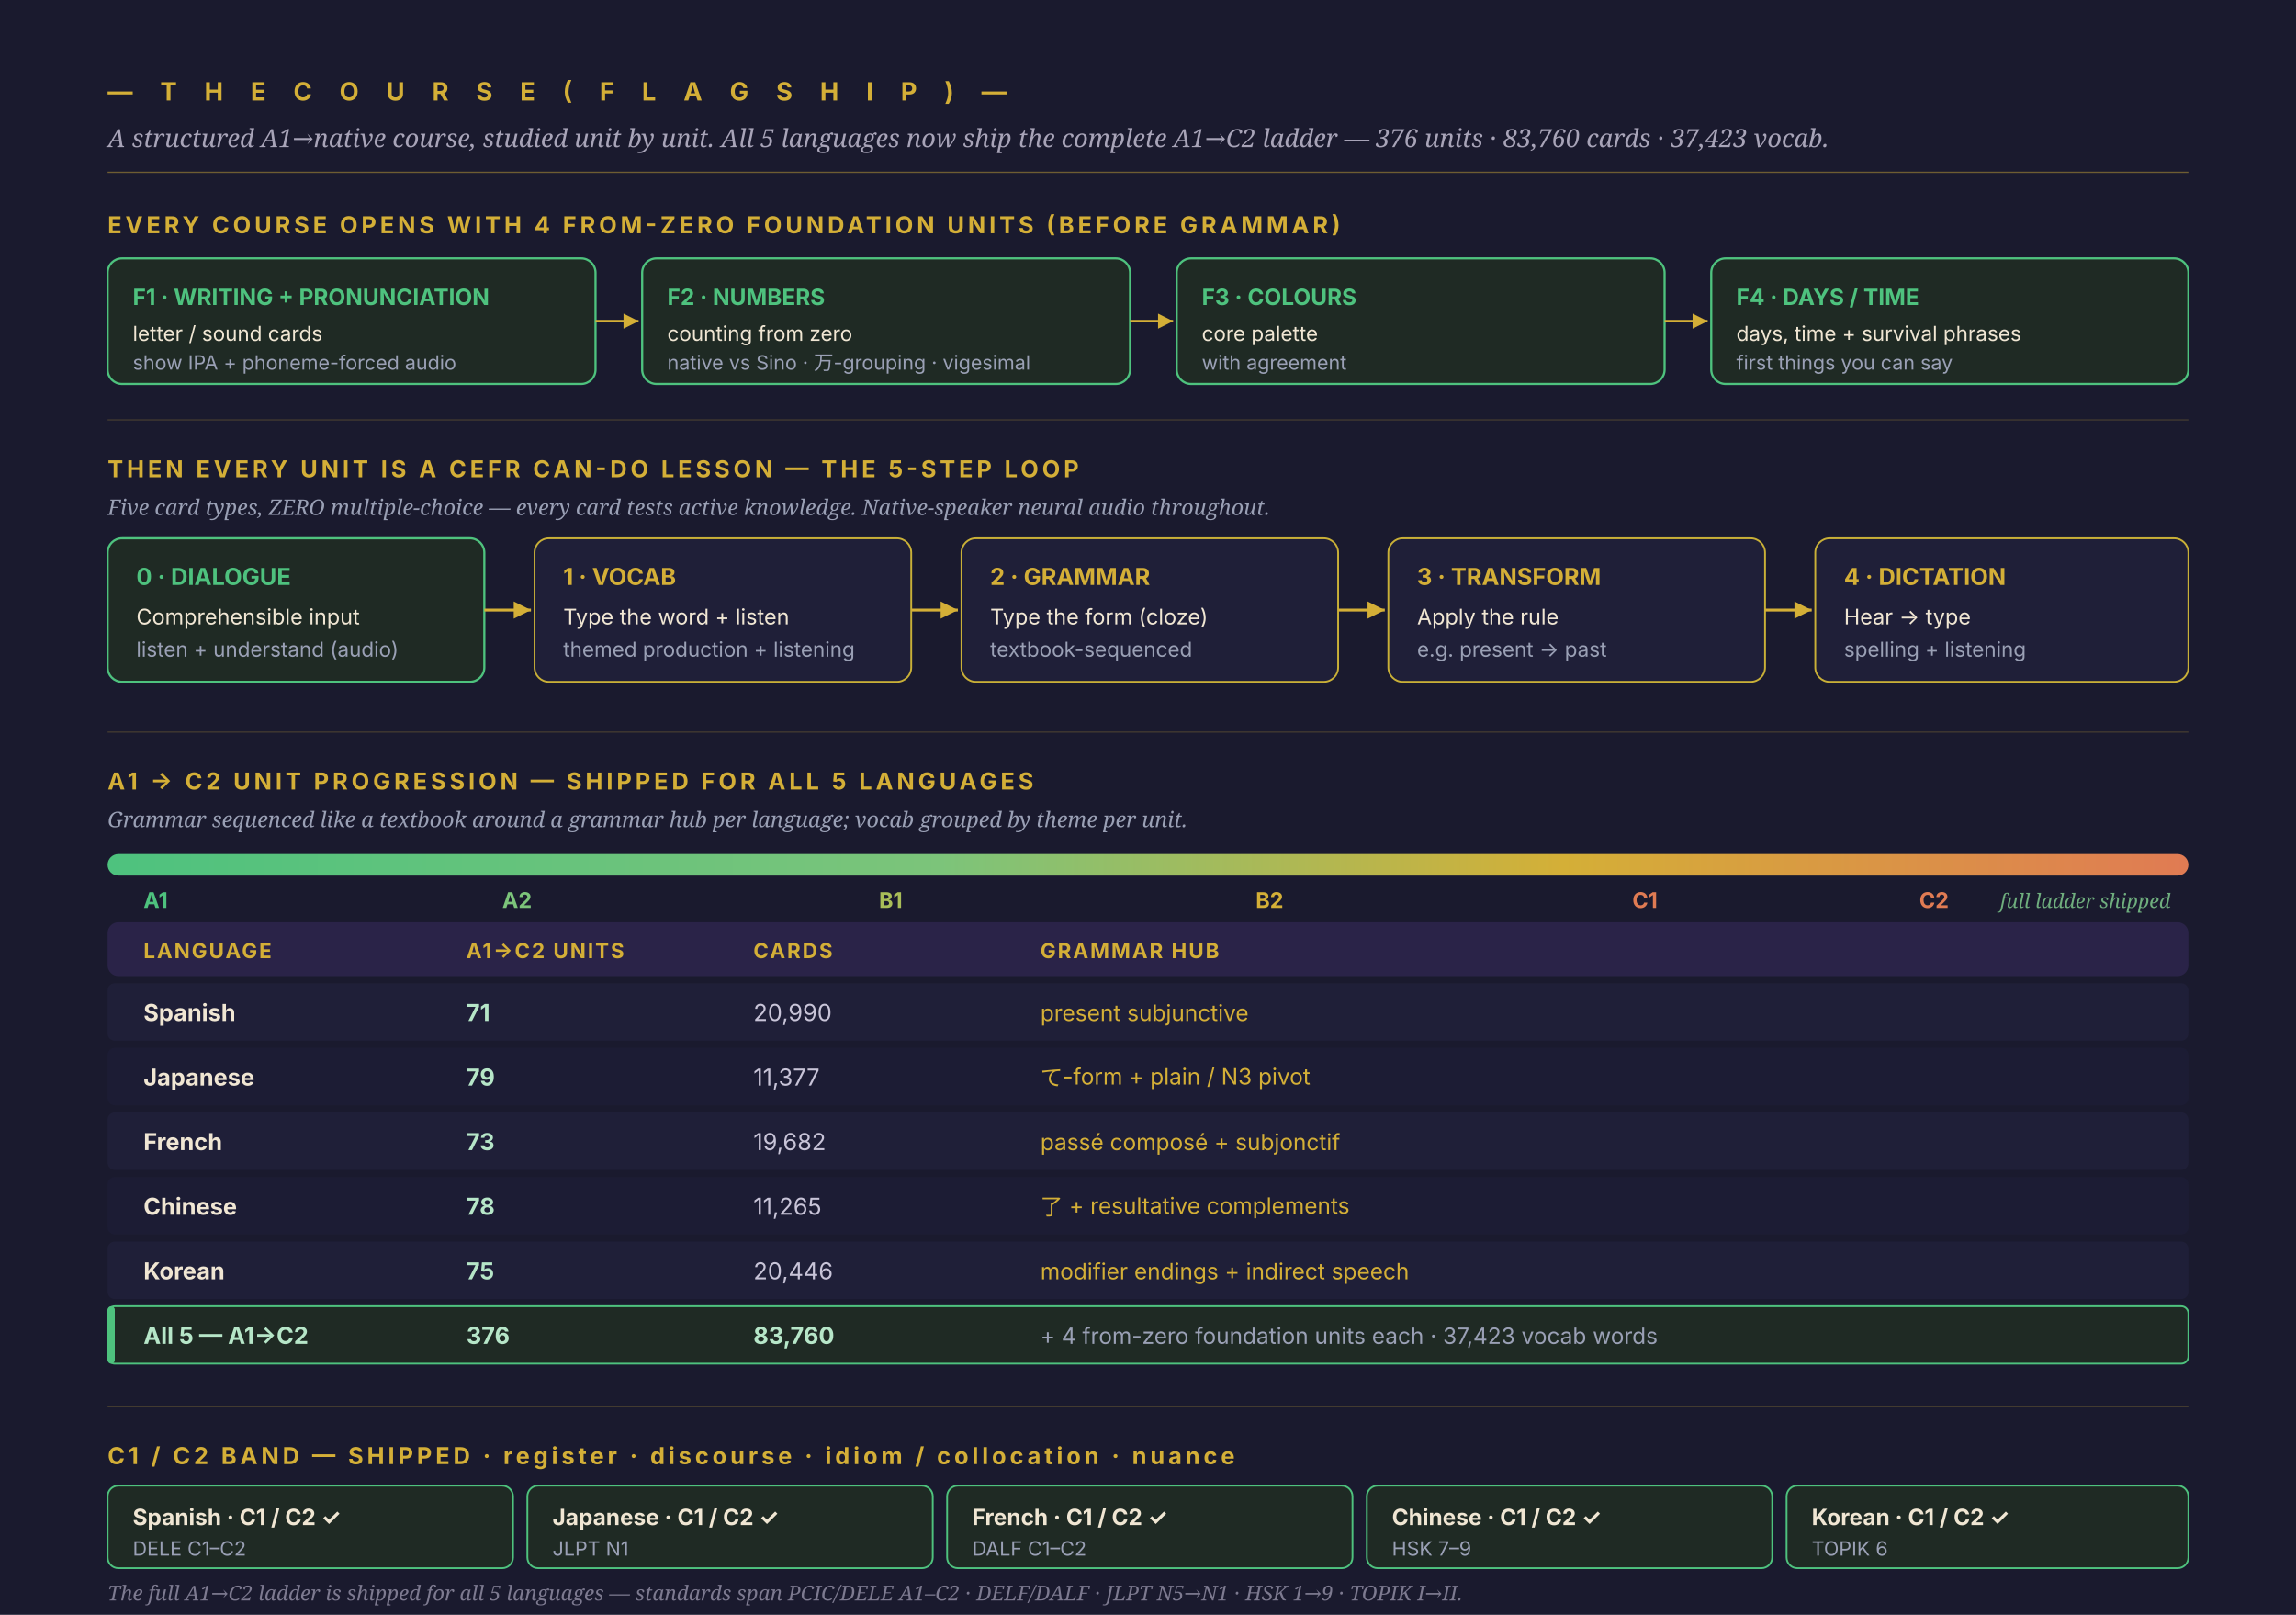
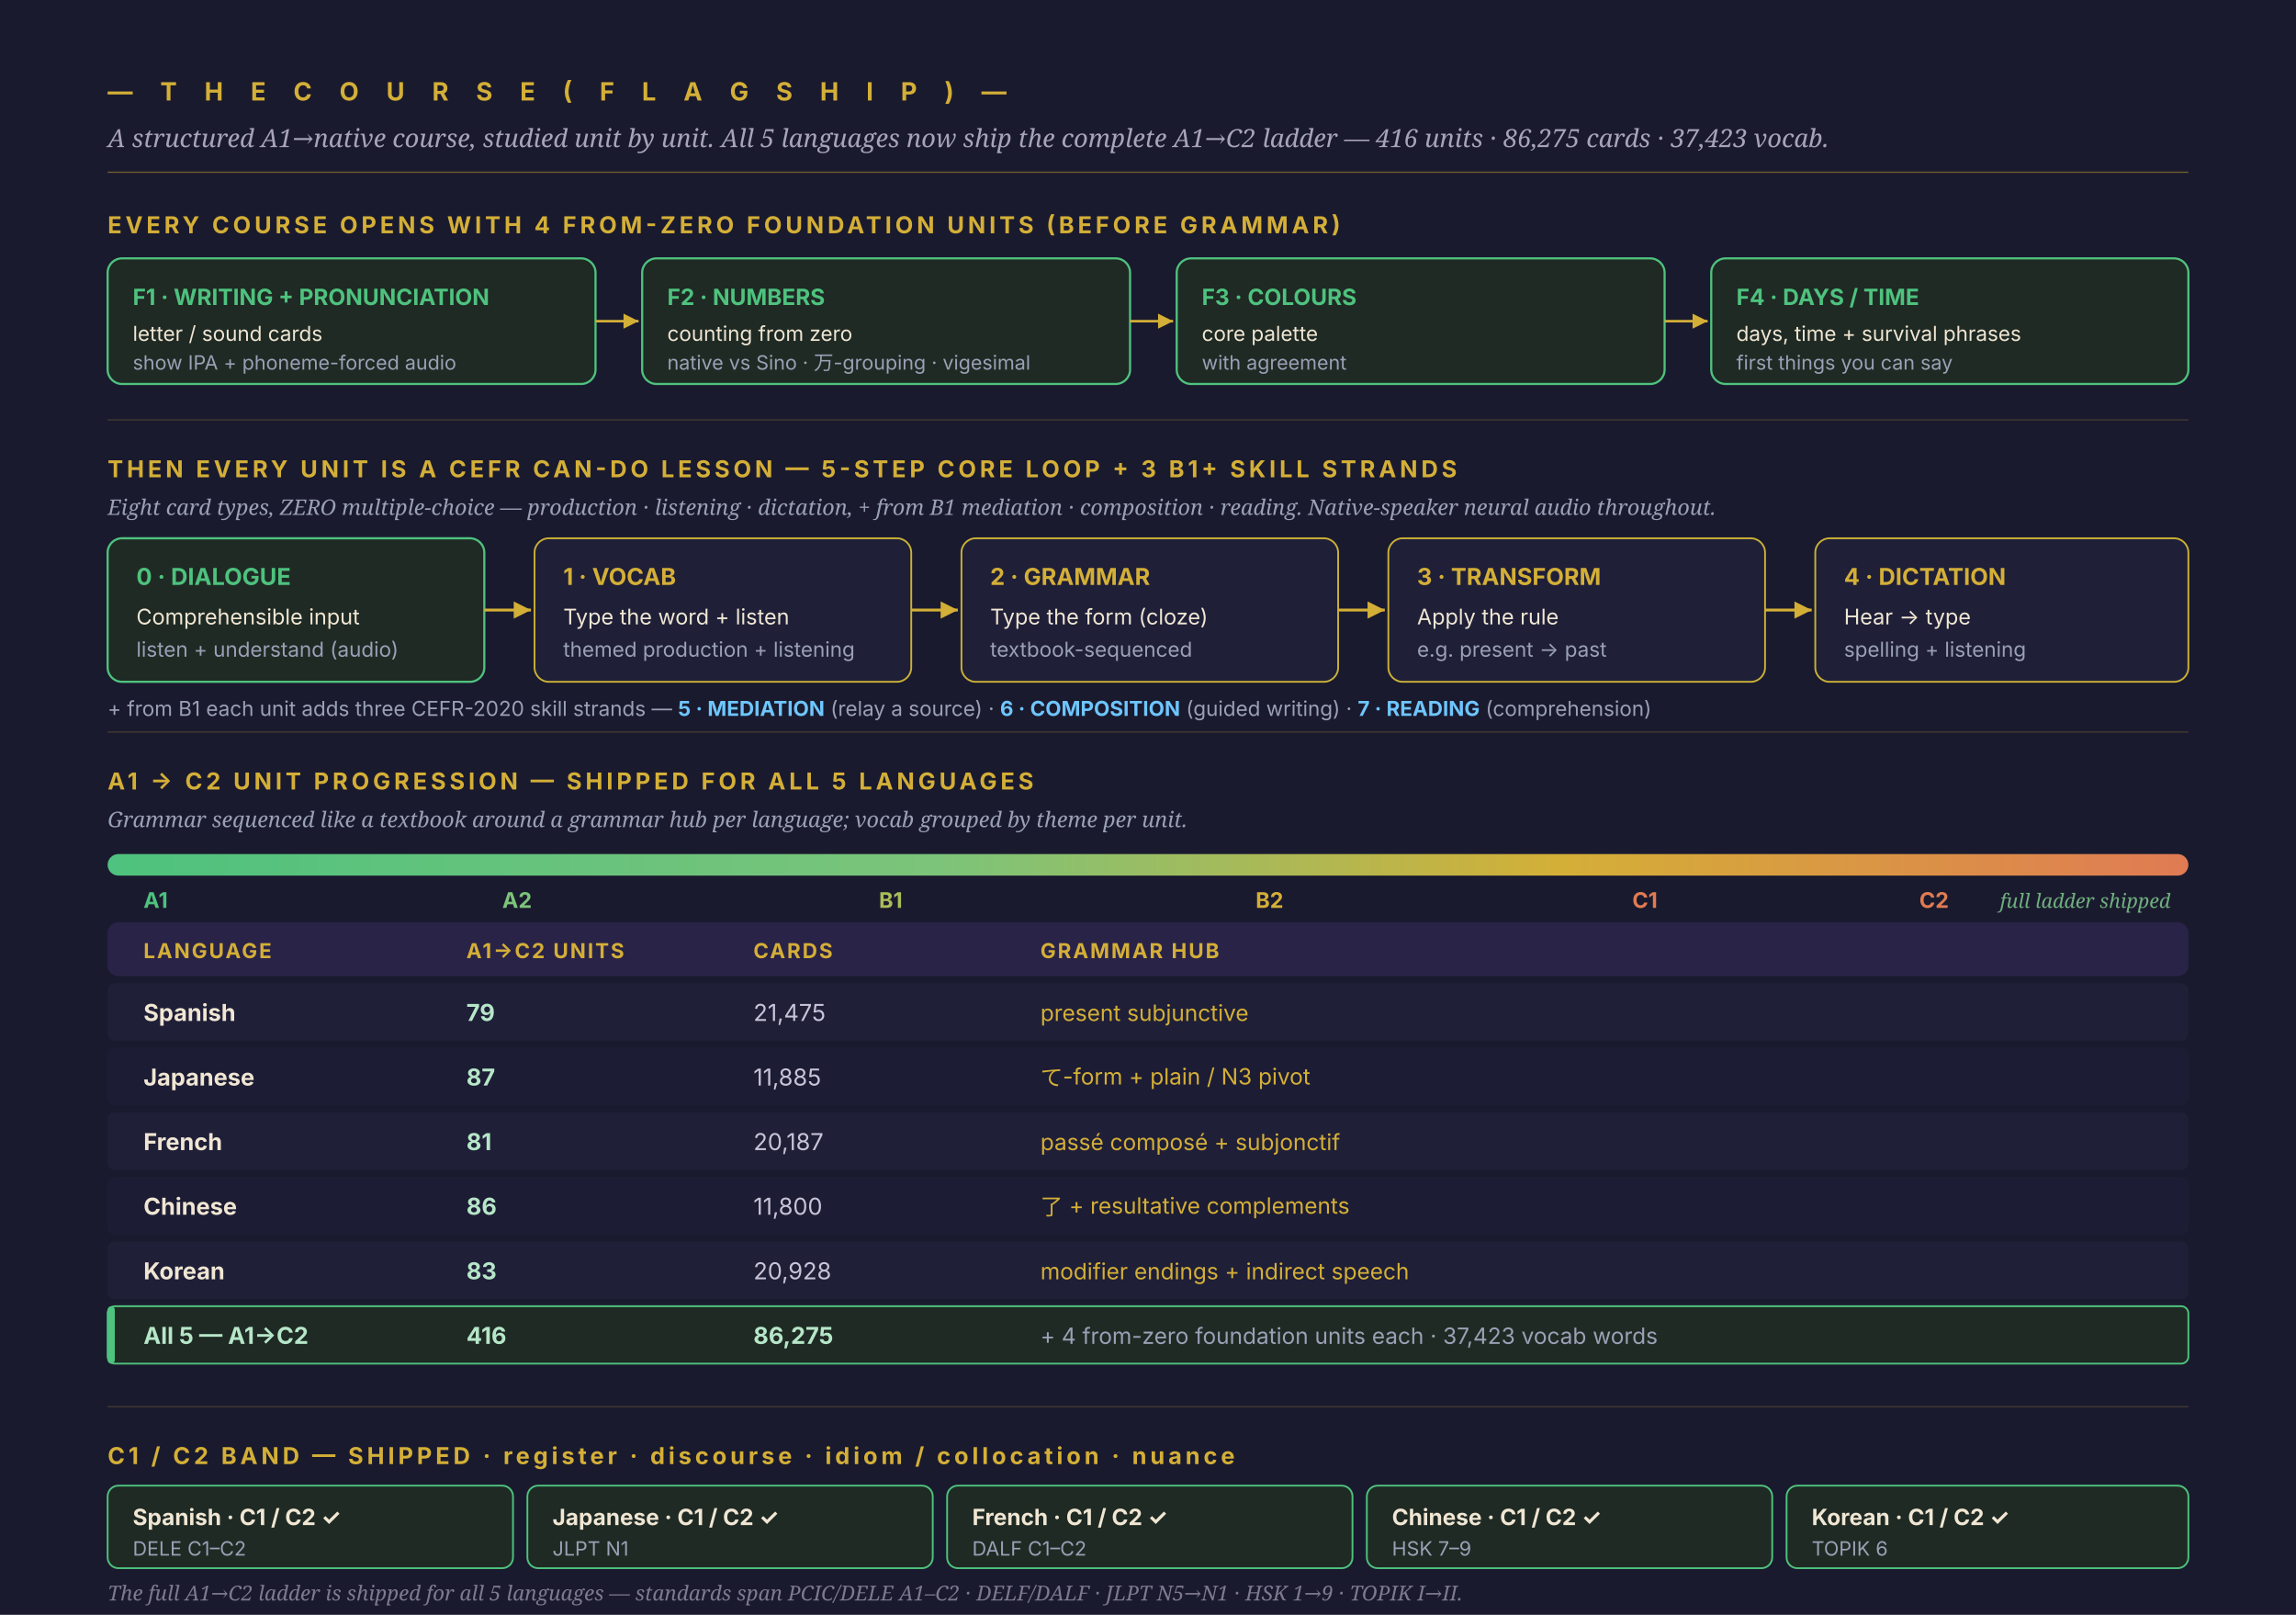
<svg xmlns="http://www.w3.org/2000/svg" viewBox="0 0 1280 900" width="1280" height="900">
  <defs>
    <marker id="cah" markerWidth="10" markerHeight="10" refX="6" refY="3" orient="auto" markerUnits="strokeWidth">
      <path d="M0,0 L6,3 L0,6 Z" fill="#d4af37" />
    </marker>
    <linearGradient id="cefrbar" x1="0" y1="0" x2="1" y2="0">
      <stop offset="0%" stop-color="#4ec27e" />
      <stop offset="40%" stop-color="#7cc47a" />
      <stop offset="70%" stop-color="#d4af37" />
      <stop offset="100%" stop-color="#e07b53" />
    </linearGradient>
  </defs>
  <rect width="1280" height="900" fill="#1a1a2e" />
  <text x="60" y="56" font-family="Inter, 'Segoe UI', sans-serif" font-size="14" font-weight="700" fill="#d4af37" letter-spacing="6">— T H E   C O U R S E   ( F L A G S H I P ) —</text>
-   <text x="60" y="82" font-family="Georgia, serif" font-size="14" font-style="italic" fill="#a8a4b8">A structured A1→native course, studied unit by unit. All 5 languages now ship the complete A1→C2 ladder — 376 units · 83,760 cards · 37,423 vocab.</text>
+   <text x="60" y="82" font-family="Georgia, serif" font-size="14" font-style="italic" fill="#a8a4b8">A structured A1→native course, studied unit by unit. All 5 languages now ship the complete A1→C2 ladder — 416 units · 86,275 cards · 37,423 vocab.</text>
  <line x1="60" y1="96" x2="1220" y2="96" stroke="#d4af37" stroke-width="0.7" opacity="0.45" />
  <text x="60" y="130" font-family="Inter, sans-serif" font-size="13" font-weight="700" fill="#d4af37" letter-spacing="2">EVERY COURSE OPENS WITH 4 FROM-ZERO FOUNDATION UNITS (BEFORE GRAMMAR)</text>
  <g font-family="Inter, 'Segoe UI', sans-serif">
    <g transform="translate(60 144)">
      <rect width="272" height="70" rx="8" fill="#1f2a24" stroke="#4ec27e" stroke-width="1.2" />
      <text x="14" y="26" font-size="12.5" font-weight="700" fill="#4ec27e">F1 · WRITING + PRONUNCIATION</text>
      <text x="14" y="46" font-size="11.5" fill="#f0e6d3">letter / sound cards</text>
      <text x="14" y="62" font-size="11" fill="#9aa0b5">show IPA + phoneme-forced audio</text>
    </g>
    <line x1="332" y1="179" x2="356" y2="179" stroke="#d4af37" stroke-width="1.4" marker-end="url(#cah)" />
    <g transform="translate(358 144)">
      <rect width="272" height="70" rx="8" fill="#1f2a24" stroke="#4ec27e" stroke-width="1.2" />
      <text x="14" y="26" font-size="12.5" font-weight="700" fill="#4ec27e">F2 · NUMBERS</text>
      <text x="14" y="46" font-size="11.5" fill="#f0e6d3">counting from zero</text>
      <text x="14" y="62" font-size="11" fill="#9aa0b5">native vs Sino · 万-grouping · vigesimal</text>
    </g>
    <line x1="630" y1="179" x2="654" y2="179" stroke="#d4af37" stroke-width="1.4" marker-end="url(#cah)" />
    <g transform="translate(656 144)">
      <rect width="272" height="70" rx="8" fill="#1f2a24" stroke="#4ec27e" stroke-width="1.2" />
      <text x="14" y="26" font-size="12.5" font-weight="700" fill="#4ec27e">F3 · COLOURS</text>
      <text x="14" y="46" font-size="11.5" fill="#f0e6d3">core palette</text>
      <text x="14" y="62" font-size="11" fill="#9aa0b5">with agreement</text>
    </g>
    <line x1="928" y1="179" x2="952" y2="179" stroke="#d4af37" stroke-width="1.4" marker-end="url(#cah)" />
    <g transform="translate(954 144)">
      <rect width="266" height="70" rx="8" fill="#1f2a24" stroke="#4ec27e" stroke-width="1.2" />
      <text x="14" y="26" font-size="12.5" font-weight="700" fill="#4ec27e">F4 · DAYS / TIME</text>
      <text x="14" y="46" font-size="11.5" fill="#f0e6d3">days, time + survival phrases</text>
      <text x="14" y="62" font-size="11" fill="#9aa0b5">first things you can say</text>
    </g>
  </g>
  <line x1="60" y1="234" x2="1220" y2="234" stroke="#d4af37" stroke-width="0.5" opacity="0.3" />
-   <text x="60" y="266" font-family="Inter, sans-serif" font-size="13" font-weight="700" fill="#d4af37" letter-spacing="2">THEN EVERY UNIT IS A CEFR CAN-DO LESSON — THE 5-STEP LOOP</text>
-   <text x="60" y="287" font-family="Georgia, serif" font-size="12" font-style="italic" fill="#9aa0b5">Five card types, ZERO multiple-choice — every card tests active knowledge. Native-speaker neural audio throughout.</text>
+   <text x="60" y="266" font-family="Inter, sans-serif" font-size="13" font-weight="700" fill="#d4af37" letter-spacing="2">THEN EVERY UNIT IS A CEFR CAN-DO LESSON — 5-STEP CORE LOOP + 3 B1+ SKILL STRANDS</text>
+   <text x="60" y="287" font-family="Georgia, serif" font-size="12" font-style="italic" fill="#9aa0b5">Eight card types, ZERO multiple-choice — production · listening · dictation, + from B1 mediation · composition · reading. Native-speaker neural audio throughout.</text>
  <g font-family="Inter, 'Segoe UI', sans-serif">
    <g transform="translate(60 300)">
      <rect width="210" height="80" rx="8" fill="#1f2a24" stroke="#4ec27e" stroke-width="1.2" />
      <text x="16" y="26" font-size="13" font-weight="700" fill="#4ec27e">0 · DIALOGUE</text>
      <text x="16" y="48" font-size="12" fill="#f0e6d3">Comprehensible input</text>
      <text x="16" y="66" font-size="11.5" fill="#9aa0b5">listen + understand (audio)</text>
    </g>
    <line x1="270" y1="340" x2="296" y2="340" stroke="#d4af37" stroke-width="1.6" marker-end="url(#cah)" />
    <g transform="translate(298 300)">
      <rect width="210" height="80" rx="8" fill="#1f1f38" stroke="#c9b037" stroke-width="1" />
      <text x="16" y="26" font-size="13" font-weight="700" fill="#d4af37">1 · VOCAB</text>
      <text x="16" y="48" font-size="12" fill="#f0e6d3">Type the word + listen</text>
      <text x="16" y="66" font-size="11.5" fill="#9aa0b5">themed production + listening</text>
    </g>
    <line x1="508" y1="340" x2="534" y2="340" stroke="#d4af37" stroke-width="1.6" marker-end="url(#cah)" />
    <g transform="translate(536 300)">
      <rect width="210" height="80" rx="8" fill="#1f1f38" stroke="#c9b037" stroke-width="1" />
      <text x="16" y="26" font-size="13" font-weight="700" fill="#d4af37">2 · GRAMMAR</text>
      <text x="16" y="48" font-size="12" fill="#f0e6d3">Type the form (cloze)</text>
      <text x="16" y="66" font-size="11.5" fill="#9aa0b5">textbook-sequenced</text>
    </g>
    <line x1="746" y1="340" x2="772" y2="340" stroke="#d4af37" stroke-width="1.6" marker-end="url(#cah)" />
    <g transform="translate(774 300)">
      <rect width="210" height="80" rx="8" fill="#1f1f38" stroke="#c9b037" stroke-width="1" />
      <text x="16" y="26" font-size="13" font-weight="700" fill="#d4af37">3 · TRANSFORM</text>
      <text x="16" y="48" font-size="12" fill="#f0e6d3">Apply the rule</text>
      <text x="16" y="66" font-size="11.5" fill="#9aa0b5">e.g. present → past</text>
    </g>
    <line x1="984" y1="340" x2="1010" y2="340" stroke="#d4af37" stroke-width="1.6" marker-end="url(#cah)" />
    <g transform="translate(1012 300)">
      <rect width="208" height="80" rx="8" fill="#1f1f38" stroke="#c9b037" stroke-width="1" />
      <text x="16" y="26" font-size="13" font-weight="700" fill="#d4af37">4 · DICTATION</text>
      <text x="16" y="48" font-size="12" fill="#f0e6d3">Hear → type</text>
      <text x="16" y="66" font-size="11.5" fill="#9aa0b5">spelling + listening</text>
    </g>
  </g>
+   <text x="60" y="399" font-family="Inter, sans-serif" font-size="11.5" fill="#9aa0b5">+ from B1 each unit adds three CEFR-2020 skill strands — <tspan fill="#6ec6ff" font-weight="700">5 · MEDIATION</tspan> (relay a source) · <tspan fill="#6ec6ff" font-weight="700">6 · COMPOSITION</tspan> (guided writing) · <tspan fill="#6ec6ff" font-weight="700">7 · READING</tspan> (comprehension)</text>
  <line x1="60" y1="408" x2="1220" y2="408" stroke="#d4af37" stroke-width="0.5" opacity="0.3" />
  <text x="60" y="440" font-family="Inter, sans-serif" font-size="13" font-weight="700" fill="#d4af37" letter-spacing="2">A1 → C2 UNIT PROGRESSION — SHIPPED FOR ALL 5 LANGUAGES</text>
  <text x="60" y="461" font-family="Georgia, serif" font-size="12" font-style="italic" fill="#9aa0b5">Grammar sequenced like a textbook around a grammar hub per language; vocab grouped by theme per unit.</text>
  <g transform="translate(60 476)">
    <rect width="1160" height="12" rx="6" fill="url(#cefrbar)" />
    <text x="20" y="30" font-family="Inter, sans-serif" font-size="12" font-weight="700" fill="#4ec27e">A1</text>
    <text x="220" y="30" font-family="Inter, sans-serif" font-size="12" font-weight="700" fill="#7cc47a">A2</text>
    <text x="430" y="30" font-family="Inter, sans-serif" font-size="12" font-weight="700" fill="#a9bd58">B1</text>
    <text x="640" y="30" font-family="Inter, sans-serif" font-size="12" font-weight="700" fill="#d4af37">B2</text>
    <text x="850" y="30" font-family="Inter, sans-serif" font-size="12" font-weight="700" fill="#e07b53">C1</text>
    <text x="1010" y="30" font-family="Inter, sans-serif" font-size="12" font-weight="700" fill="#e07b53">C2</text>
    <text x="1150" y="30" text-anchor="end" font-family="Georgia, serif" font-size="11" font-style="italic" fill="#6fae7e">full ladder shipped</text>
  </g>
  <g font-family="Inter, 'Segoe UI', sans-serif">
    <g transform="translate(60 514)">
      <rect width="1160" height="30" rx="6" fill="#2a2348" />
      <text x="20" y="20" font-size="11.5" font-weight="700" fill="#d4af37" letter-spacing="1">LANGUAGE</text>
      <text x="200" y="20" font-size="11.5" font-weight="700" fill="#d4af37" letter-spacing="1">A1→C2 UNITS</text>
      <text x="360" y="20" font-size="11.5" font-weight="700" fill="#d4af37" letter-spacing="1">CARDS</text>
      <text x="520" y="20" font-size="11.5" font-weight="700" fill="#d4af37" letter-spacing="1">GRAMMAR HUB</text>
    </g>
    <g transform="translate(60 548)">
      <rect width="1160" height="32" rx="4" fill="#1f1f38" />
      <text x="20" y="21" font-size="13" font-weight="700" fill="#f0e6d3">Spanish</text>
-       <text x="200" y="21" font-size="13" fill="#b6e6c8" font-weight="700">71</text>
-       <text x="360" y="21" font-size="13" fill="#c8c4d8">20,990</text>
+       <text x="200" y="21" font-size="13" fill="#b6e6c8" font-weight="700">79</text>
+       <text x="360" y="21" font-size="13" fill="#c8c4d8">21,475</text>
      <text x="520" y="21" font-size="12.5" fill="#d4af37">present subjunctive</text>
    </g>
    <g transform="translate(60 584)">
      <rect width="1160" height="32" rx="4" fill="#1c1c34" />
      <text x="20" y="21" font-size="13" font-weight="700" fill="#f0e6d3">Japanese</text>
-       <text x="200" y="21" font-size="13" fill="#b6e6c8" font-weight="700">79</text>
-       <text x="360" y="21" font-size="13" fill="#c8c4d8">11,377</text>
+       <text x="200" y="21" font-size="13" fill="#b6e6c8" font-weight="700">87</text>
+       <text x="360" y="21" font-size="13" fill="#c8c4d8">11,885</text>
      <text x="520" y="21" font-size="12.5" fill="#d4af37">て-form + plain / N3 pivot</text>
    </g>
    <g transform="translate(60 620)">
      <rect width="1160" height="32" rx="4" fill="#1f1f38" />
      <text x="20" y="21" font-size="13" font-weight="700" fill="#f0e6d3">French</text>
-       <text x="200" y="21" font-size="13" fill="#b6e6c8" font-weight="700">73</text>
-       <text x="360" y="21" font-size="13" fill="#c8c4d8">19,682</text>
+       <text x="200" y="21" font-size="13" fill="#b6e6c8" font-weight="700">81</text>
+       <text x="360" y="21" font-size="13" fill="#c8c4d8">20,187</text>
      <text x="520" y="21" font-size="12.5" fill="#d4af37">passé composé + subjonctif</text>
    </g>
    <g transform="translate(60 656)">
      <rect width="1160" height="32" rx="4" fill="#1c1c34" />
      <text x="20" y="21" font-size="13" font-weight="700" fill="#f0e6d3">Chinese</text>
-       <text x="200" y="21" font-size="13" fill="#b6e6c8" font-weight="700">78</text>
-       <text x="360" y="21" font-size="13" fill="#c8c4d8">11,265</text>
+       <text x="200" y="21" font-size="13" fill="#b6e6c8" font-weight="700">86</text>
+       <text x="360" y="21" font-size="13" fill="#c8c4d8">11,800</text>
      <text x="520" y="21" font-size="12.5" fill="#d4af37">了 + resultative complements</text>
    </g>
    <g transform="translate(60 692)">
      <rect width="1160" height="32" rx="4" fill="#1f1f38" />
      <text x="20" y="21" font-size="13" font-weight="700" fill="#f0e6d3">Korean</text>
-       <text x="200" y="21" font-size="13" fill="#b6e6c8" font-weight="700">75</text>
-       <text x="360" y="21" font-size="13" fill="#c8c4d8">20,446</text>
+       <text x="200" y="21" font-size="13" fill="#b6e6c8" font-weight="700">83</text>
+       <text x="360" y="21" font-size="13" fill="#c8c4d8">20,928</text>
      <text x="520" y="21" font-size="12.5" fill="#d4af37">modifier endings + indirect speech</text>
    </g>
    <g transform="translate(60 728)">
      <rect width="1160" height="32" rx="4" fill="#1f2a24" stroke="#4ec27e" stroke-width="1" />
      <rect width="4" height="32" rx="2" fill="#4ec27e" />
      <text x="20" y="21" font-size="13" font-weight="700" fill="#b6e6c8">All 5 — A1→C2</text>
-       <text x="200" y="21" font-size="13" fill="#b6e6c8" font-weight="700">376</text>
-       <text x="360" y="21" font-size="13" fill="#b6e6c8" font-weight="700">83,760</text>
+       <text x="200" y="21" font-size="13" fill="#b6e6c8" font-weight="700">416</text>
+       <text x="360" y="21" font-size="13" fill="#b6e6c8" font-weight="700">86,275</text>
      <text x="520" y="21" font-size="12.5" fill="#9aa0b5">+ 4 from-zero foundation units each · 37,423 vocab words</text>
    </g>
  </g>
  <line x1="60" y1="784" x2="1220" y2="784" stroke="#d4af37" stroke-width="0.5" opacity="0.3" />
  <text x="60" y="816" font-family="Inter, sans-serif" font-size="13" font-weight="700" fill="#d4af37" letter-spacing="2">C1 / C2 BAND — SHIPPED · register · discourse · idiom / collocation · nuance</text>
  <g font-family="Inter, 'Segoe UI', sans-serif">
    <g transform="translate(60 828)">
      <rect width="226" height="46" rx="6" fill="#1f2a24" stroke="#4ec27e" stroke-width="1" />
      <text x="14" y="22" font-size="12.5" font-weight="700" fill="#f0e6d3">Spanish · C1 / C2 ✓</text>
      <text x="14" y="39" font-size="11" fill="#9aa0b5">DELE C1–C2</text>
    </g>
    <g transform="translate(294 828)">
      <rect width="226" height="46" rx="6" fill="#1f2a24" stroke="#4ec27e" stroke-width="1" />
      <text x="14" y="22" font-size="12.5" font-weight="700" fill="#f0e6d3">Japanese · C1 / C2 ✓</text>
      <text x="14" y="39" font-size="11" fill="#9aa0b5">JLPT N1</text>
    </g>
    <g transform="translate(528 828)">
      <rect width="226" height="46" rx="6" fill="#1f2a24" stroke="#4ec27e" stroke-width="1" />
      <text x="14" y="22" font-size="12.5" font-weight="700" fill="#f0e6d3">French · C1 / C2 ✓</text>
      <text x="14" y="39" font-size="11" fill="#9aa0b5">DALF C1–C2</text>
    </g>
    <g transform="translate(762 828)">
      <rect width="226" height="46" rx="6" fill="#1f2a24" stroke="#4ec27e" stroke-width="1" />
      <text x="14" y="22" font-size="12.5" font-weight="700" fill="#f0e6d3">Chinese · C1 / C2 ✓</text>
      <text x="14" y="39" font-size="11" fill="#9aa0b5">HSK 7–9</text>
    </g>
    <g transform="translate(996 828)">
      <rect width="224" height="46" rx="6" fill="#1f2a24" stroke="#4ec27e" stroke-width="1" />
      <text x="14" y="22" font-size="12.5" font-weight="700" fill="#f0e6d3">Korean · C1 / C2 ✓</text>
      <text x="14" y="39" font-size="11" fill="#9aa0b5">TOPIK 6</text>
    </g>
  </g>
  <text x="60" y="892" font-family="Georgia, serif" font-size="11.5" font-style="italic" fill="#7d7a90">The full A1→C2 ladder is shipped for all 5 languages — standards span PCIC/DELE A1–C2 · DELF/DALF · JLPT N5→N1 · HSK 1→9 · TOPIK I→II.</text>
</svg>
